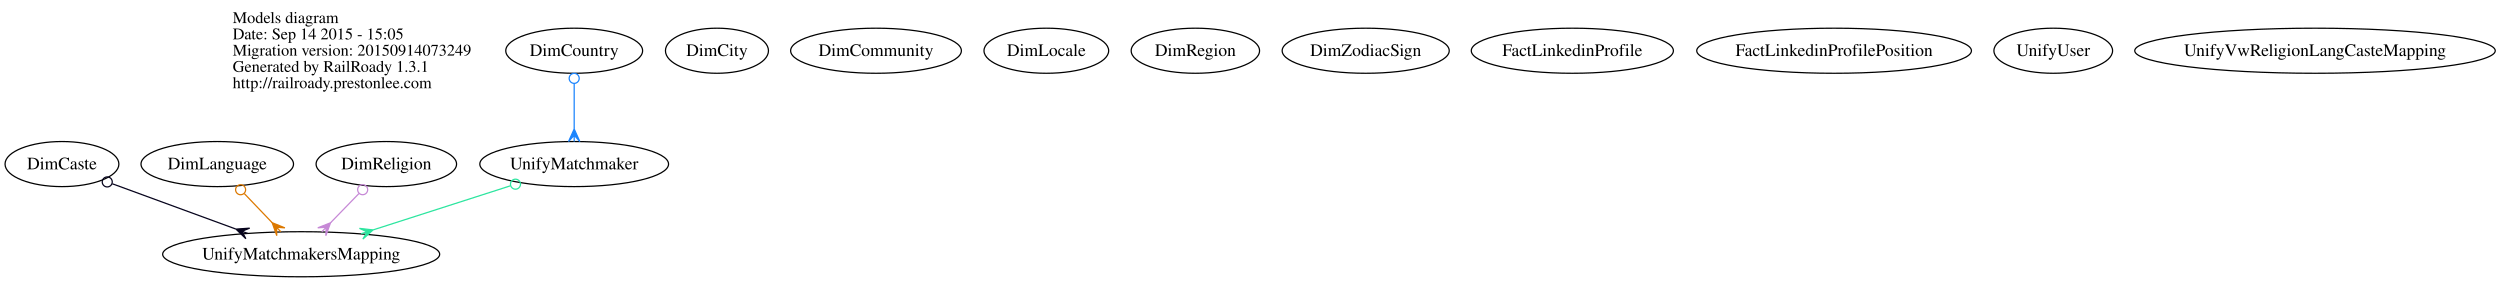
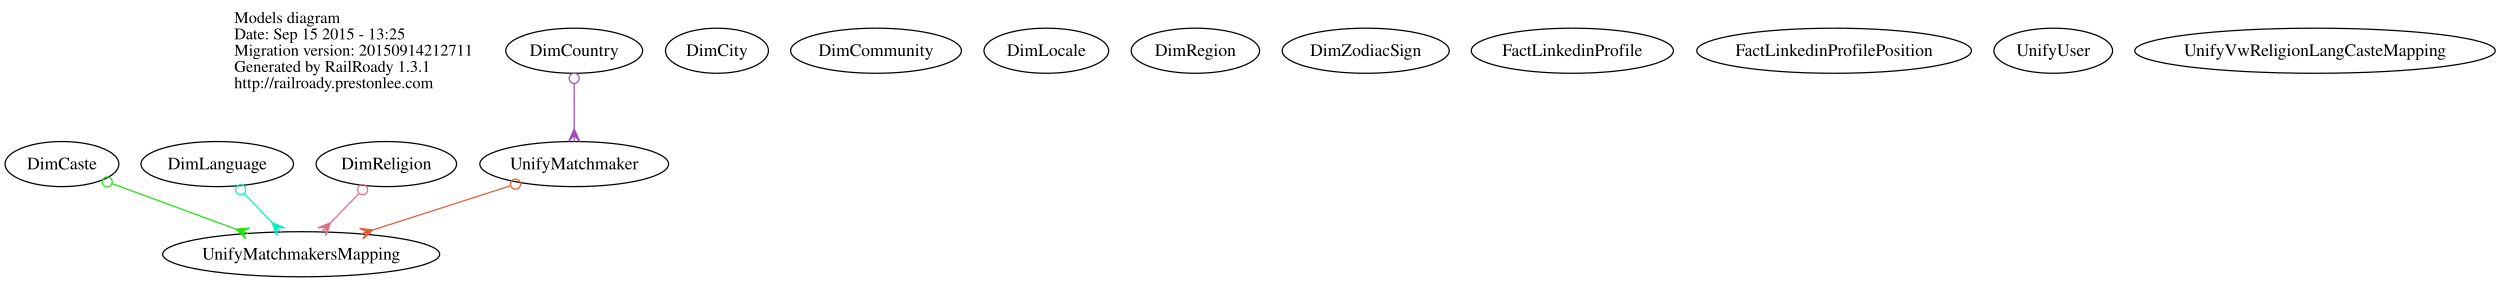
<svg xmlns="http://www.w3.org/2000/svg" width="1996pt" height="225pt" viewBox="0.00 0.00 1996.20 225.00">
  <g id="graph0" class="graph" transform="scale(1 1) rotate(0) translate(4 221)">
    <polygon fill="none" stroke="none" points="-4,4 -4,-221 1992.2,-221 1992.2,4 -4,4" />
    <g id="node1" class="node">
-       <text text-anchor="start" x="181.789" y="-202.6" font-family="Times,serif" font-size="13.00">Models diagram</text>
-       <text text-anchor="start" x="181.789" y="-189.6" font-family="Times,serif" font-size="13.00">Date: Sep 14 2015 - 15:05</text>
-       <text text-anchor="start" x="181.789" y="-176.6" font-family="Times,serif" font-size="13.00">Migration version: 20150914073249</text>
-       <text text-anchor="start" x="181.789" y="-163.6" font-family="Times,serif" font-size="13.00">Generated by RailRoady 1.3.1</text>
-       <text text-anchor="start" x="181.789" y="-150.6" font-family="Times,serif" font-size="13.00">http://railroady.prestonlee.com</text>
+       <text text-anchor="start" x="183.027" y="-202.6" font-family="Times,serif" font-size="13.00">Models diagram</text>
+       <text text-anchor="start" x="183.027" y="-189.6" font-family="Times,serif" font-size="13.00">Date: Sep 15 2015 - 13:25</text>
+       <text text-anchor="start" x="183.027" y="-176.6" font-family="Times,serif" font-size="13.00">Migration version: 20150914212711</text>
+       <text text-anchor="start" x="183.027" y="-163.6" font-family="Times,serif" font-size="13.00">Generated by RailRoady 1.3.1</text>
+       <text text-anchor="start" x="183.027" y="-150.6" font-family="Times,serif" font-size="13.00">http://railroady.prestonlee.com</text>
    </g>
    <g id="node2" class="node">
      <ellipse fill="none" stroke="black" cx="45.476" cy="-90" rx="45.453" ry="18" />
      <text text-anchor="middle" x="45.476" y="-85.8" font-family="Times,serif" font-size="14.00">DimCaste</text>
    </g>
    <g id="node14" class="node">
      <ellipse fill="none" stroke="black" cx="236.476" cy="-18" rx="110.601" ry="18" />
      <text text-anchor="middle" x="236.476" y="-13.8" font-family="Times,serif" font-size="14.00">UnifyMatchmakersMapping</text>
    </g>
    <g id="edge1" class="edge">
-       <path fill="none" stroke="#06031c" d="M85.658,-74.274C114.275,-63.786 153.007,-49.591 184.055,-38.212" />
-       <ellipse fill="none" stroke="#06031c" cx="81.633" cy="-75.749" rx="4" ry="4" />
-       <polygon fill="#06031c" stroke="#06031c" points="184.453,-38.066 195.391,-38.85 189.148,-36.346 193.843,-34.625 193.843,-34.625 193.843,-34.625 189.148,-36.346 192.294,-30.4 184.453,-38.066 184.453,-38.066" />
+       <path fill="none" stroke="#24e214" d="M85.658,-74.274C114.275,-63.786 153.007,-49.591 184.055,-38.212" />
+       <ellipse fill="none" stroke="#24e214" cx="81.633" cy="-75.749" rx="4" ry="4" />
+       <polygon fill="#24e214" stroke="#24e214" points="184.453,-38.066 195.391,-38.85 189.148,-36.346 193.843,-34.625 193.843,-34.625 193.843,-34.625 189.148,-36.346 192.294,-30.4 184.453,-38.066 184.453,-38.066" />
    </g>
    <g id="node3" class="node">
      <ellipse fill="none" stroke="black" cx="568.476" cy="-180.5" rx="41.127" ry="18" />
      <text text-anchor="middle" x="568.476" y="-176.3" font-family="Times,serif" font-size="14.00">DimCity</text>
    </g>
    <g id="node4" class="node">
      <ellipse fill="none" stroke="black" cx="695.476" cy="-180.5" rx="68.172" ry="18" />
      <text text-anchor="middle" x="695.476" y="-176.3" font-family="Times,serif" font-size="14.00">DimCommunity</text>
    </g>
    <g id="node5" class="node">
      <ellipse fill="none" stroke="black" cx="454.476" cy="-180.5" rx="54.633" ry="18" />
      <text text-anchor="middle" x="454.476" y="-176.3" font-family="Times,serif" font-size="14.00">DimCountry</text>
    </g>
    <g id="node13" class="node">
      <ellipse fill="none" stroke="black" cx="454.476" cy="-90" rx="75.353" ry="18" />
      <text text-anchor="middle" x="454.476" y="-85.8" font-family="Times,serif" font-size="14.00">UnifyMatchmaker</text>
    </g>
    <g id="edge2" class="edge">
-       <path fill="none" stroke="#1b84fd" d="M454.476,-154.189C454.476,-142.971 454.476,-129.752 454.476,-118.311" />
-       <ellipse fill="none" stroke="#1b84fd" cx="454.476" cy="-158.436" rx="4" ry="4" />
-       <polygon fill="#1b84fd" stroke="#1b84fd" points="454.476,-118.011 458.976,-108.011 454.476,-113.011 454.476,-108.011 454.476,-108.011 454.476,-108.011 454.476,-113.011 449.976,-108.011 454.476,-118.011 454.476,-118.011" />
+       <path fill="none" stroke="#9e4dbc" d="M454.476,-154.189C454.476,-142.971 454.476,-129.752 454.476,-118.311" />
+       <ellipse fill="none" stroke="#9e4dbc" cx="454.476" cy="-158.436" rx="4" ry="4" />
+       <polygon fill="#9e4dbc" stroke="#9e4dbc" points="454.476,-118.011 458.976,-108.011 454.476,-113.011 454.476,-108.011 454.476,-108.011 454.476,-108.011 454.476,-113.011 449.976,-108.011 454.476,-118.011 454.476,-118.011" />
    </g>
    <g id="node6" class="node">
      <ellipse fill="none" stroke="black" cx="169.476" cy="-90" rx="60.887" ry="18" />
      <text text-anchor="middle" x="169.476" y="-85.8" font-family="Times,serif" font-size="14.00">DimLanguage</text>
    </g>
    <g id="edge3" class="edge">
-       <path fill="none" stroke="#dc7800" d="M191.037,-66.474C198.149,-59.044 206.087,-50.75 213.314,-43.199" />
-       <ellipse fill="none" stroke="#dc7800" cx="188.12" cy="-69.521" rx="4" ry="4" />
-       <polygon fill="#dc7800" stroke="#dc7800" points="213.332,-43.18 223.498,-39.068 216.79,-39.568 220.247,-35.956 220.247,-35.956 220.247,-35.956 216.79,-39.568 216.996,-32.845 213.332,-43.18 213.332,-43.18" />
+       <path fill="none" stroke="#0dedc2" d="M191.037,-66.474C198.149,-59.044 206.087,-50.75 213.314,-43.199" />
+       <ellipse fill="none" stroke="#0dedc2" cx="188.12" cy="-69.521" rx="4" ry="4" />
+       <polygon fill="#0dedc2" stroke="#0dedc2" points="213.332,-43.18 223.498,-39.068 216.79,-39.568 220.247,-35.956 220.247,-35.956 220.247,-35.956 216.79,-39.568 216.996,-32.845 213.332,-43.18 213.332,-43.18" />
    </g>
    <g id="node7" class="node">
      <ellipse fill="none" stroke="black" cx="831.476" cy="-180.5" rx="49.771" ry="18" />
      <text text-anchor="middle" x="831.476" y="-176.3" font-family="Times,serif" font-size="14.00">DimLocale</text>
    </g>
    <g id="node8" class="node">
      <ellipse fill="none" stroke="black" cx="950.476" cy="-180.5" rx="51.25" ry="18" />
      <text text-anchor="middle" x="950.476" y="-176.3" font-family="Times,serif" font-size="14.00">DimRegion</text>
    </g>
    <g id="node9" class="node">
      <ellipse fill="none" stroke="black" cx="304.476" cy="-90" rx="56.079" ry="18" />
      <text text-anchor="middle" x="304.476" y="-85.8" font-family="Times,serif" font-size="14.00">DimReligion</text>
    </g>
    <g id="edge4" class="edge">
-       <path fill="none" stroke="#c688d6" d="M282.594,-66.474C275.376,-59.044 267.319,-50.75 259.984,-43.199" />
-       <ellipse fill="none" stroke="#c688d6" cx="285.574" cy="-69.542" rx="4" ry="4" />
-       <polygon fill="#c688d6" stroke="#c688d6" points="259.916,-43.129 256.176,-32.821 256.432,-39.543 252.948,-35.956 252.948,-35.956 252.948,-35.956 256.432,-39.543 249.72,-39.092 259.916,-43.129 259.916,-43.129" />
+       <path fill="none" stroke="#e26d85" d="M282.594,-66.474C275.376,-59.044 267.319,-50.75 259.984,-43.199" />
+       <ellipse fill="none" stroke="#e26d85" cx="285.574" cy="-69.542" rx="4" ry="4" />
+       <polygon fill="#e26d85" stroke="#e26d85" points="259.916,-43.129 256.176,-32.821 256.432,-39.543 252.948,-35.956 252.948,-35.956 252.948,-35.956 256.432,-39.543 249.72,-39.092 259.916,-43.129 259.916,-43.129" />
    </g>
    <g id="node10" class="node">
      <ellipse fill="none" stroke="black" cx="1086.48" cy="-180.5" rx="66.701" ry="18" />
      <text text-anchor="middle" x="1086.48" y="-176.3" font-family="Times,serif" font-size="14.00">DimZodiacSign</text>
    </g>
    <g id="node11" class="node">
      <ellipse fill="none" stroke="black" cx="1251.48" cy="-180.5" rx="80.692" ry="18" />
      <text text-anchor="middle" x="1251.48" y="-176.3" font-family="Times,serif" font-size="14.00">FactLinkedinProfile</text>
    </g>
    <g id="node12" class="node">
      <ellipse fill="none" stroke="black" cx="1460.48" cy="-180.5" rx="109.684" ry="18" />
      <text text-anchor="middle" x="1460.48" y="-176.3" font-family="Times,serif" font-size="14.00">FactLinkedinProfilePosition</text>
    </g>
    <g id="edge5" class="edge">
-       <path fill="none" stroke="#2ce59f" d="M403.46,-72.619C370.723,-62.107 328.142,-48.434 294.173,-37.526" />
-       <ellipse fill="none" stroke="#2ce59f" cx="407.598" cy="-73.947" rx="4" ry="4" />
-       <polygon fill="#2ce59f" stroke="#2ce59f" points="293.904,-37.44 285.759,-30.098 289.143,-35.911 284.383,-34.383 284.383,-34.383 284.383,-34.383 289.143,-35.911 283.007,-38.667 293.904,-37.44 293.904,-37.44" />
+       <path fill="none" stroke="#e05f38" d="M403.46,-72.619C370.723,-62.107 328.142,-48.434 294.173,-37.526" />
+       <ellipse fill="none" stroke="#e05f38" cx="407.598" cy="-73.947" rx="4" ry="4" />
+       <polygon fill="#e05f38" stroke="#e05f38" points="293.904,-37.44 285.759,-30.098 289.143,-35.911 284.383,-34.383 284.383,-34.383 284.383,-34.383 289.143,-35.911 283.007,-38.667 293.904,-37.44 293.904,-37.44" />
    </g>
    <g id="node15" class="node">
      <ellipse fill="none" stroke="black" cx="1635.48" cy="-180.5" rx="47.374" ry="18" />
      <text text-anchor="middle" x="1635.48" y="-176.3" font-family="Times,serif" font-size="14.00">UnifyUser</text>
    </g>
    <g id="node16" class="node">
      <ellipse fill="none" stroke="black" cx="1844.48" cy="-180.5" rx="143.944" ry="18" />
      <text text-anchor="middle" x="1844.48" y="-176.3" font-family="Times,serif" font-size="14.00">UnifyVwReligionLangCasteMapping</text>
    </g>
  </g>
</svg>
